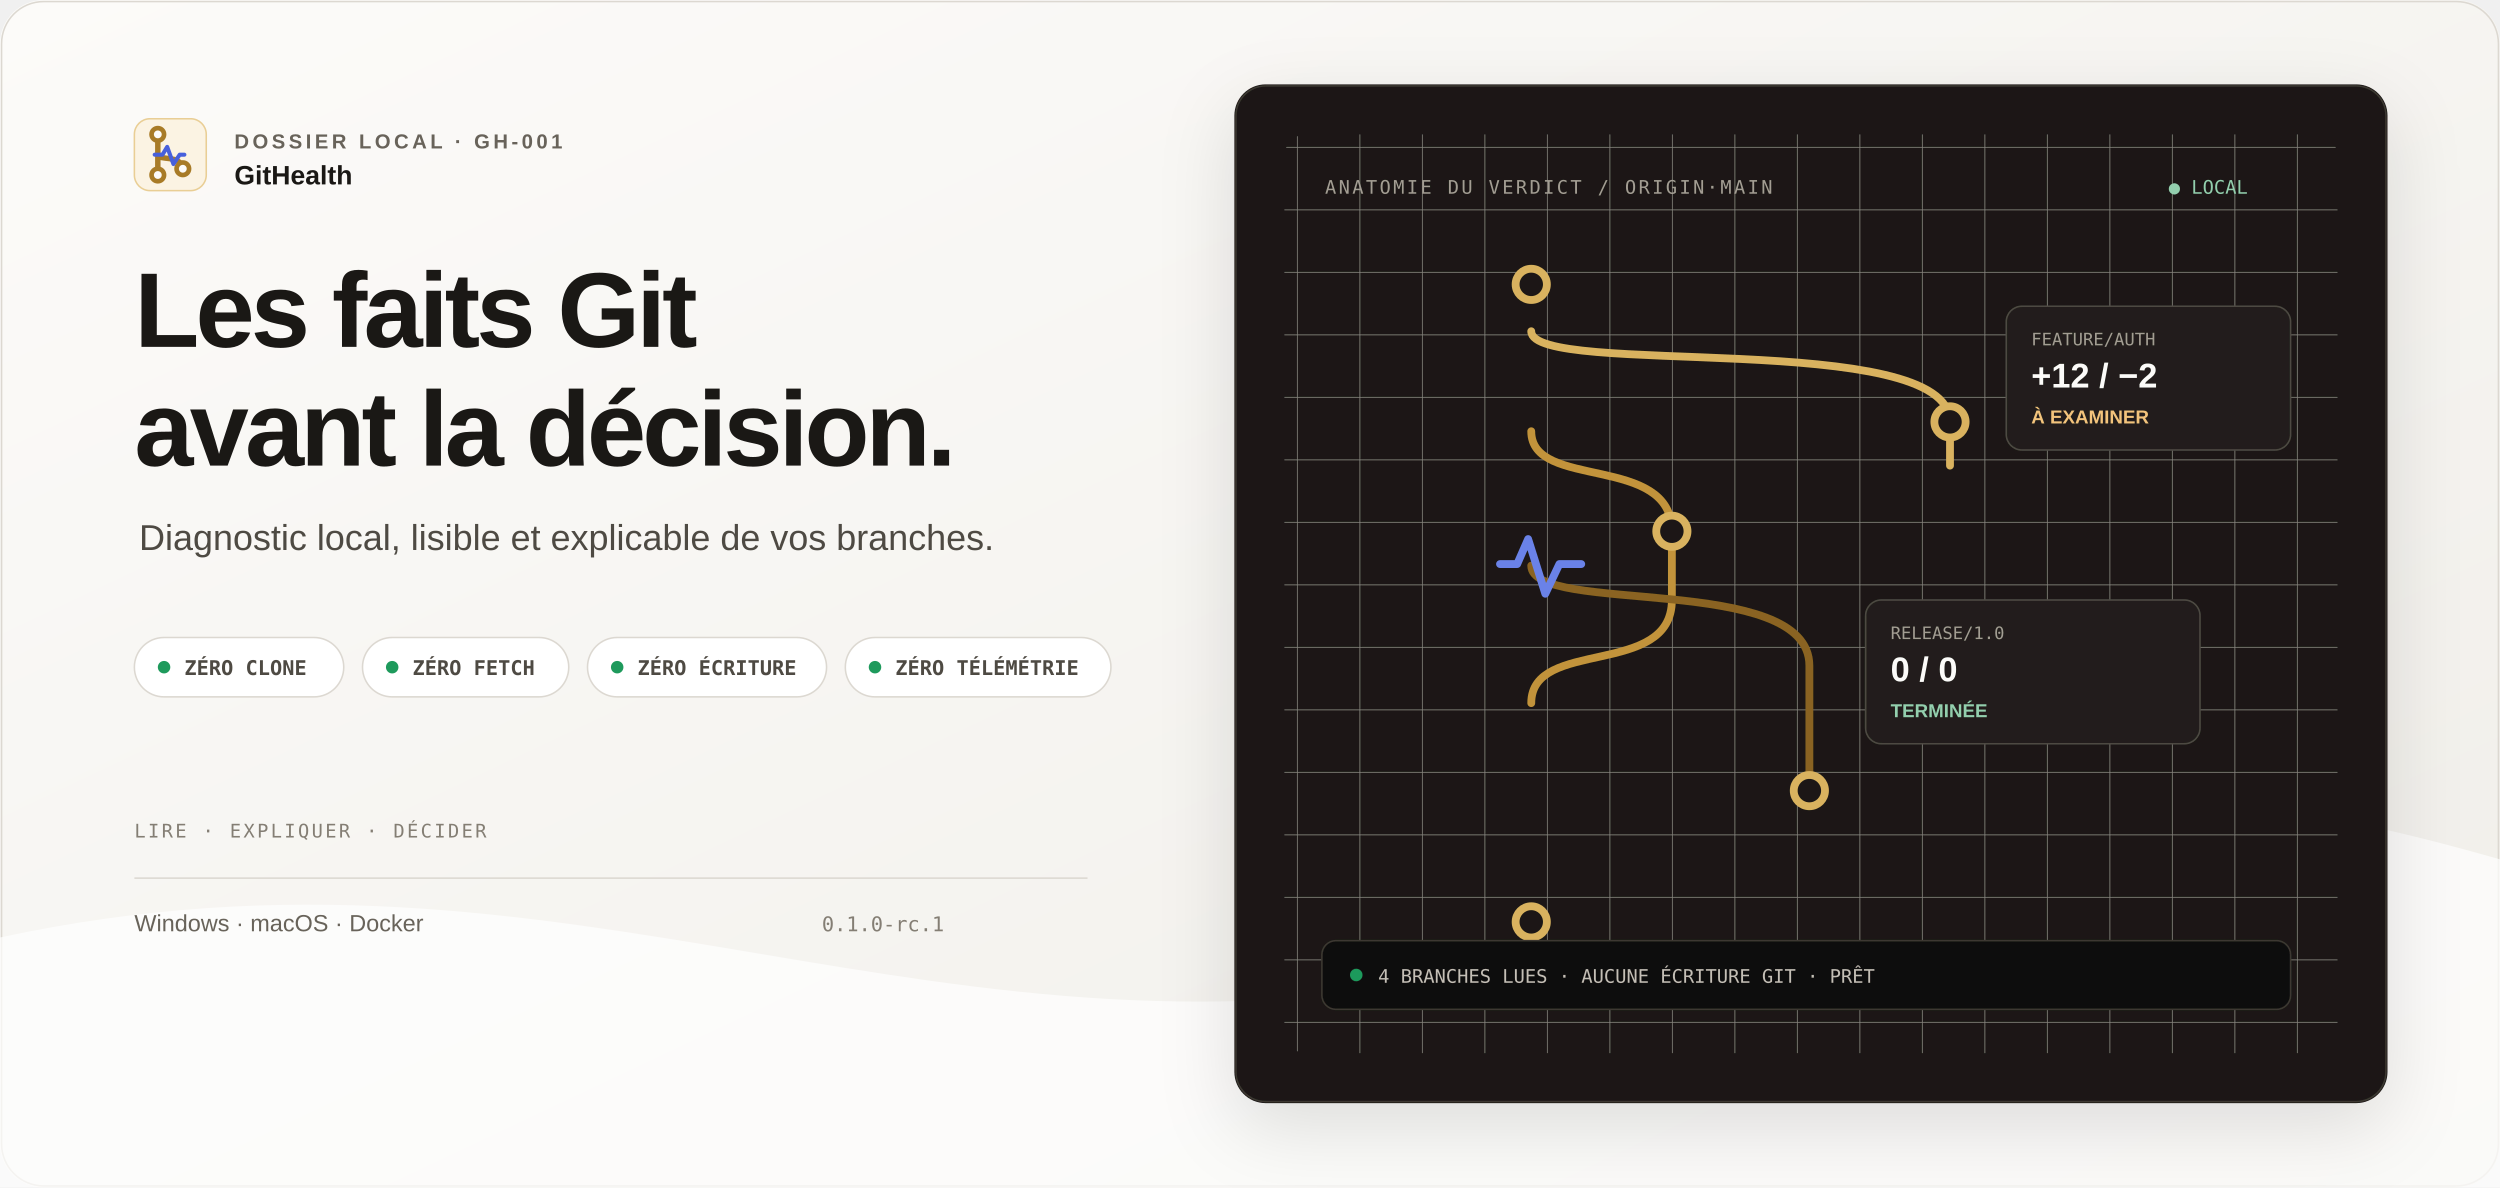
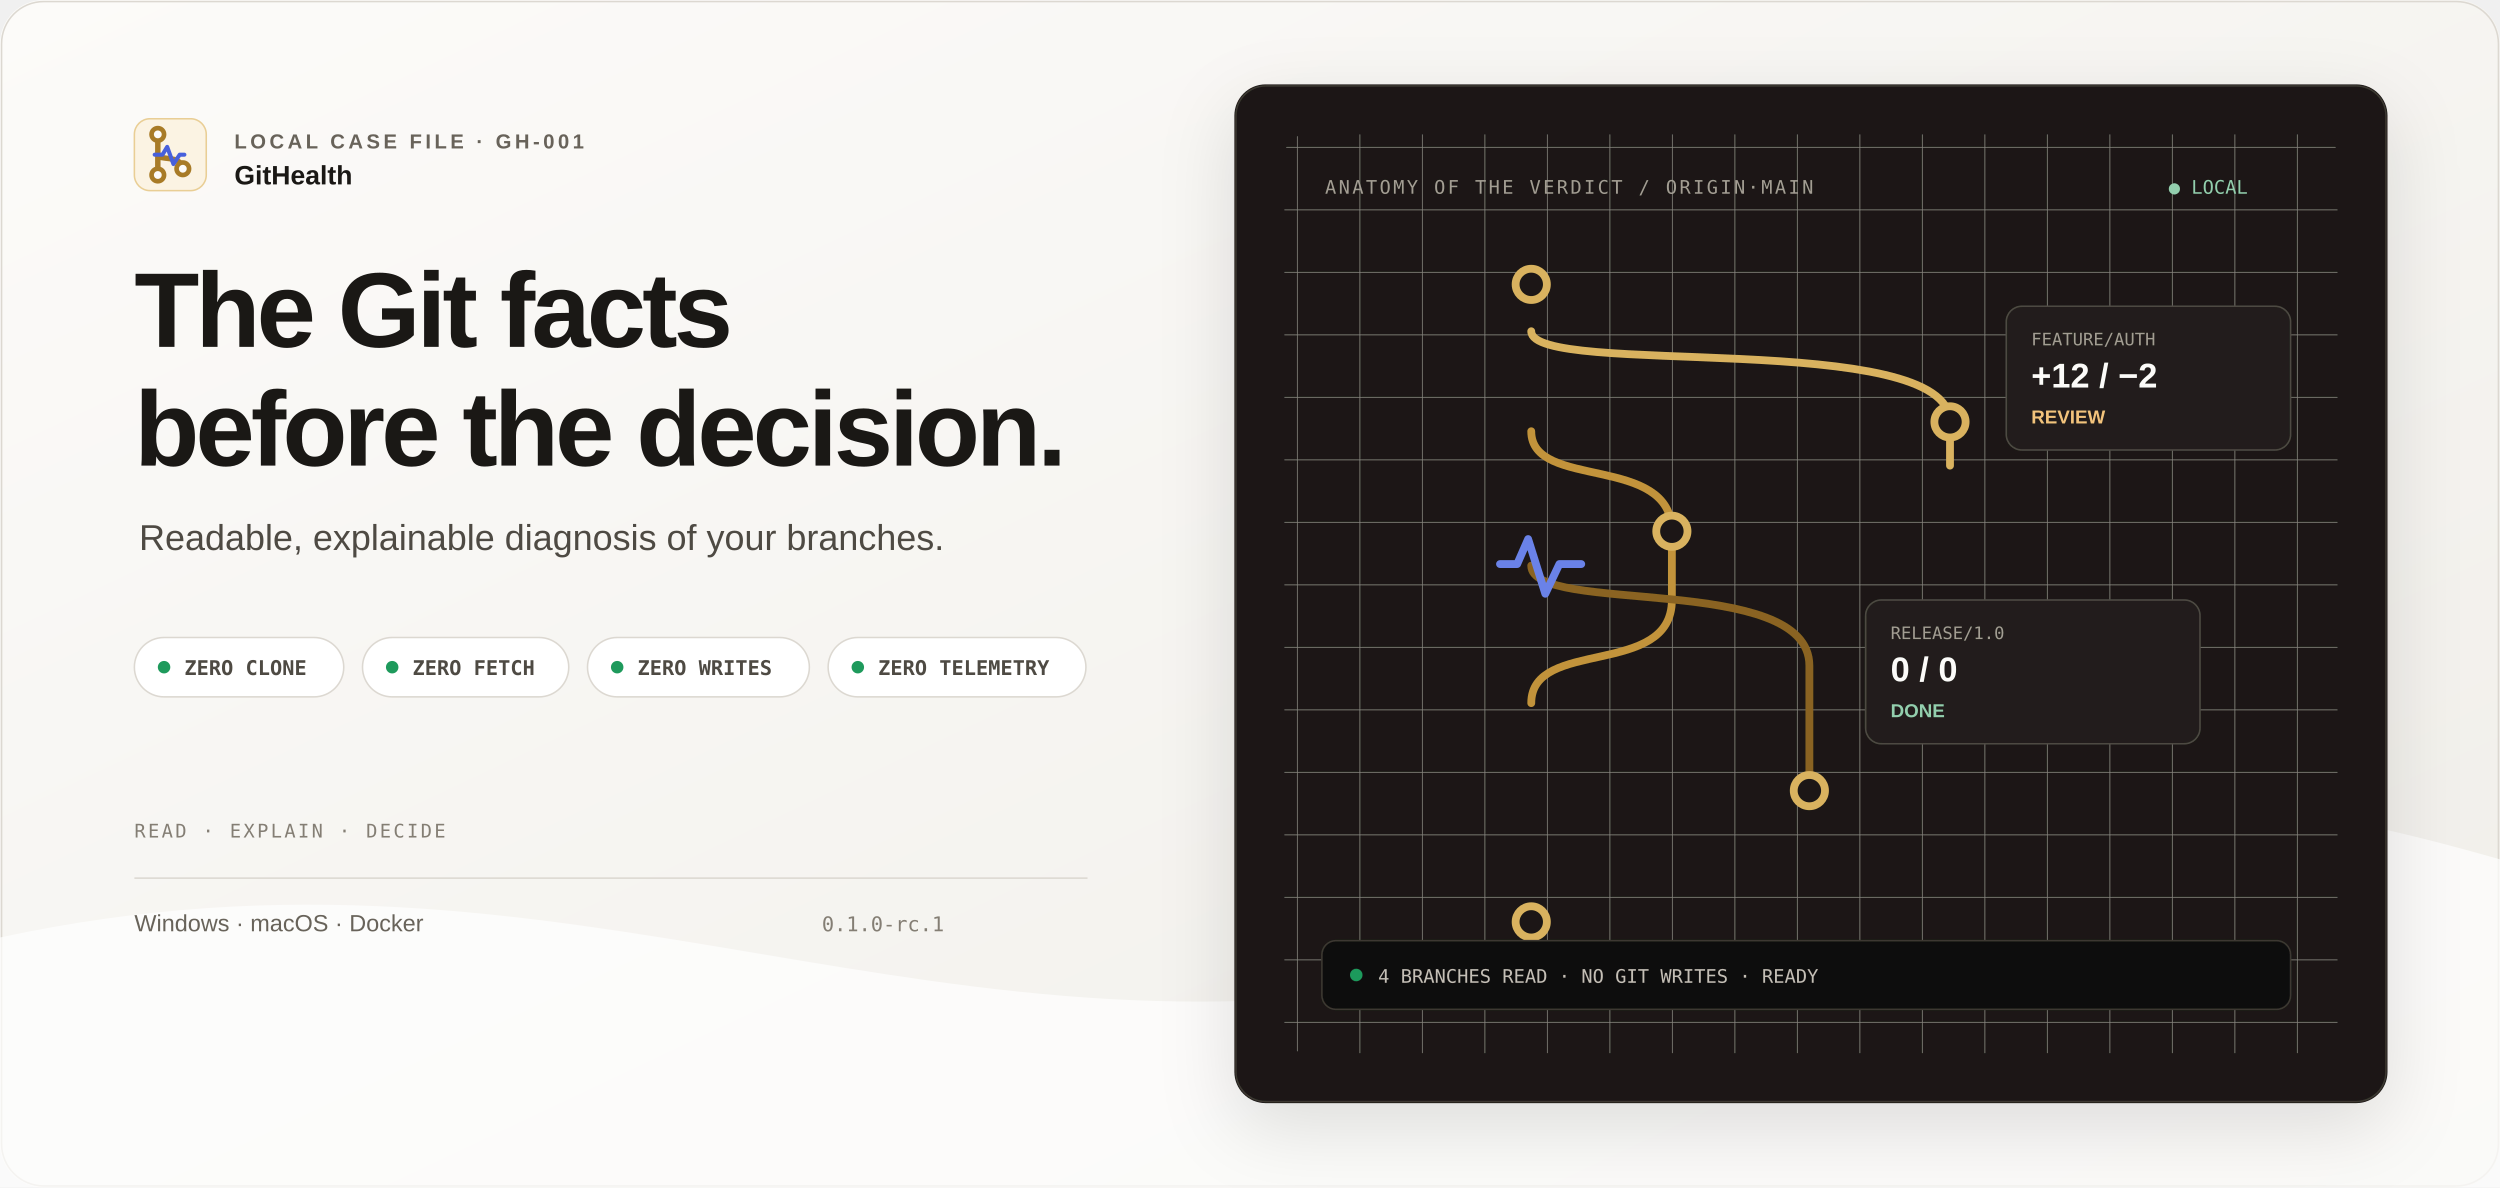
<svg xmlns="http://www.w3.org/2000/svg" width="1600" height="760" viewBox="0 0 1600 760" role="img" aria-labelledby="title description">
  <defs>
    <linearGradient id="canvas" x1="0" y1="0" x2="1" y2="1">
      <stop stop-color="#fcfbf9" />
      <stop offset="1" stop-color="#f0eee9" />
    </linearGradient>
    <linearGradient id="brass" x1="0" y1="0" x2="1" y2="1">
      <stop stop-color="#d9b25f" />
      <stop offset="1" stop-color="#a87b27" />
    </linearGradient>
    <filter id="shadow" x="-20%" y="-20%" width="140%" height="140%">
      <feDropShadow dx="0" dy="16" stdDeviation="24" flood-color="#1a1815" flood-opacity="0.12" />
    </filter>
    <pattern id="grid" width="40" height="40" patternUnits="userSpaceOnUse">
      <path d="M40 0H0V40" fill="none" stroke="#dcd8d1" stroke-opacity="0.55" />
    </pattern>
  </defs>
  <rect width="1600" height="760" rx="28" fill="url(#canvas)" />
  <rect x="1" y="1" width="1598" height="758" rx="27" fill="none" stroke="#dcd8d1" />
  <path d="M0 600C370 520 600 700 960 620S1320 470 1600 550V760H0Z" fill="#ffffff" fill-opacity="0.68" />
  <g font-family="IBM Plex Sans, Arial, sans-serif">
    <g transform="translate(86 76)">
      <rect width="46" height="46" rx="10" fill="#fbf3e3" stroke="#e9ce95" />
      <path d="M15 11V35M15 23C15 27 30 23 30 31" fill="none" stroke="#a87b27" stroke-width="3.5" stroke-linecap="round" />
      <circle cx="15" cy="10" r="4" fill="#fcfbf9" stroke="#a87b27" stroke-width="3" />
      <circle cx="15" cy="36" r="4" fill="#fcfbf9" stroke="#a87b27" stroke-width="3" />
      <circle cx="31" cy="32" r="4" fill="#fcfbf9" stroke="#a87b27" stroke-width="3" />
      <path d="M13 23H18L21 18L25 29L29 23H32" fill="none" stroke="#4760dc" stroke-width="2.6" stroke-linecap="round" stroke-linejoin="round" />
-       <text x="64" y="19" fill="#68635a" font-size="13" font-weight="600" letter-spacing="2.2">DOSSIER LOCAL · GH-001</text>
+       <text x="64" y="19" fill="#68635a" font-size="13" font-weight="600" letter-spacing="2.2">LOCAL CASE FILE · GH-001</text>
      <text x="64" y="42" fill="#1a1815" font-size="17" font-weight="600">GitHealth</text>
    </g>
-     <text x="86" y="222" fill="#1a1815" font-size="68" font-weight="650" letter-spacing="-2.4">Les faits Git</text>
-     <text x="86" y="298" fill="#1a1815" font-size="68" font-weight="650" letter-spacing="-2.4">avant la décision.</text>
+     <text x="86" y="222" fill="#1a1815" font-size="68" font-weight="650" letter-spacing="-2.4">The Git facts</text>
+     <text x="86" y="298" fill="#1a1815" font-size="68" font-weight="650" letter-spacing="-2.4">before the decision.</text>
    <text x="89" y="352" fill="#4e4a43" font-size="23" font-weight="400">
-       Diagnostic local, lisible et explicable de vos branches.
+       Readable, explainable diagnosis of your branches.
    </text>
    <g transform="translate(86 408)" font-family="IBM Plex Mono, monospace" font-size="13" font-weight="600">
      <g>
        <rect width="134" height="38" rx="19" fill="#ffffff" stroke="#dcd8d1" />
        <circle cx="19" cy="19" r="4" fill="#1e9a5c" />
-         <text x="32" y="24" fill="#4e4a43">ZÉRO CLONE</text>
+         <text x="32" y="24" fill="#4e4a43">ZERO CLONE</text>
      </g>
      <g transform="translate(146)">
        <rect width="132" height="38" rx="19" fill="#ffffff" stroke="#dcd8d1" />
        <circle cx="19" cy="19" r="4" fill="#1e9a5c" />
-         <text x="32" y="24" fill="#4e4a43">ZÉRO FETCH</text>
+         <text x="32" y="24" fill="#4e4a43">ZERO FETCH</text>
      </g>
      <g transform="translate(290)">
-         <rect width="153" height="38" rx="19" fill="#ffffff" stroke="#dcd8d1" />
+         <rect width="142" height="38" rx="19" fill="#ffffff" stroke="#dcd8d1" />
        <circle cx="19" cy="19" r="4" fill="#1e9a5c" />
-         <text x="32" y="24" fill="#4e4a43">ZÉRO ÉCRITURE</text>
+         <text x="32" y="24" fill="#4e4a43">ZERO WRITES</text>
      </g>
-       <g transform="translate(455)">
-         <rect width="170" height="38" rx="19" fill="#ffffff" stroke="#dcd8d1" />
+       <g transform="translate(444)">
+         <rect width="165" height="38" rx="19" fill="#ffffff" stroke="#dcd8d1" />
        <circle cx="19" cy="19" r="4" fill="#1e9a5c" />
-         <text x="32" y="24" fill="#4e4a43">ZÉRO TÉLÉMÉTRIE</text>
+         <text x="32" y="24" fill="#4e4a43">ZERO TELEMETRY</text>
      </g>
    </g>
    <g transform="translate(86 520)">
-       <text y="16" fill="#847e74" font-family="IBM Plex Mono, monospace" font-size="12" letter-spacing="1.5">LIRE · EXPLIQUER · DÉCIDER</text>
+       <text y="16" fill="#847e74" font-family="IBM Plex Mono, monospace" font-size="12" letter-spacing="1.5">READ · EXPLAIN · DECIDE</text>
      <path d="M0 42H610" stroke="#dcd8d1" />
      <text y="76" fill="#68635a" font-size="15">Windows · macOS · Docker</text>
      <text x="440" y="76" fill="#847e74" font-family="IBM Plex Mono, monospace" font-size="13">0.1.0-rc.1</text>
    </g>
    <g transform="translate(790 54)" filter="url(#shadow)">
      <rect width="738" height="652" rx="20" fill="#1a1815" />
      <rect x="1" y="1" width="736" height="650" rx="19" fill="none" stroke="#3c3831" />
      <rect x="32" y="32" width="674" height="588" rx="14" fill="url(#grid)" />
-       <text x="58" y="70" fill="#a39d93" font-family="IBM Plex Mono, monospace" font-size="12" letter-spacing="1.5">ANATOMIE DU VERDICT / ORIGIN·MAIN</text>
+       <text x="58" y="70" fill="#a39d93" font-family="IBM Plex Mono, monospace" font-size="12" letter-spacing="1.5">ANATOMY OF THE VERDICT / ORIGIN·MAIN</text>
      <text x="598" y="70" fill="#93cfae" font-family="IBM Plex Mono, monospace" font-size="12">● LOCAL</text>
      <path d="M190 128V536" stroke="url(#brass)" stroke-width="6" stroke-linecap="round" />
      <path d="M190 222C190 260 280 236 280 286V330C280 380 190 354 190 396" fill="none" stroke="#c2933a" stroke-width="5" stroke-linecap="round" />
      <path d="M190 308C190 340 368 312 368 372V452" fill="none" stroke="#8a6420" stroke-width="5" stroke-linecap="round" />
      <path d="M190 158C190 188 458 156 458 216V244" fill="none" stroke="#d9b25f" stroke-width="5" stroke-linecap="round" />
      <g fill="#1a1815" stroke="#d9b25f" stroke-width="5">
        <circle cx="190" cy="128" r="10" />
        <circle cx="190" cy="536" r="10" />
        <circle cx="280" cy="286" r="10" />
        <circle cx="368" cy="452" r="10" />
        <circle cx="458" cy="216" r="10" />
      </g>
      <path d="M170 307H181L188 291L199 326L208 307H222" fill="none" stroke="#6b82e8" stroke-width="5" stroke-linecap="round" stroke-linejoin="round" />
      <g transform="translate(494 142)">
        <rect width="182" height="92" rx="10" fill="#211f1b" stroke="#4e4a43" />
        <text x="16" y="25" fill="#a39d93" font-family="IBM Plex Mono, monospace" font-size="11">FEATURE/AUTH</text>
        <text x="16" y="52" fill="#fcfbf9" font-size="22" font-weight="600">+12 / −2</text>
-         <text x="16" y="75" fill="#f3c37c" font-size="12" font-weight="600">À EXAMINER</text>
+         <text x="16" y="75" fill="#f3c37c" font-size="12" font-weight="600">REVIEW</text>
      </g>
      <g transform="translate(404 330)">
        <rect width="214" height="92" rx="10" fill="#211f1b" stroke="#4e4a43" />
        <text x="16" y="25" fill="#a39d93" font-family="IBM Plex Mono, monospace" font-size="11">RELEASE/1.0</text>
        <text x="16" y="52" fill="#fcfbf9" font-size="22" font-weight="600">0 / 0</text>
-         <text x="16" y="75" fill="#93cfae" font-size="12" font-weight="600">TERMINÉE</text>
+         <text x="16" y="75" fill="#93cfae" font-size="12" font-weight="600">DONE</text>
      </g>
      <g transform="translate(56 548)">
        <rect width="620" height="44" rx="9" fill="#111010" stroke="#3c3831" />
        <circle cx="22" cy="22" r="4" fill="#1e9a5c" />
-         <text x="36" y="27" fill="#c4bfb6" font-family="IBM Plex Mono, monospace" font-size="12">4 BRANCHES LUES · AUCUNE ÉCRITURE GIT · PRÊT</text>
+         <text x="36" y="27" fill="#c4bfb6" font-family="IBM Plex Mono, monospace" font-size="12">4 BRANCHES READ · NO GIT WRITES · READY</text>
      </g>
    </g>
  </g>
</svg>
